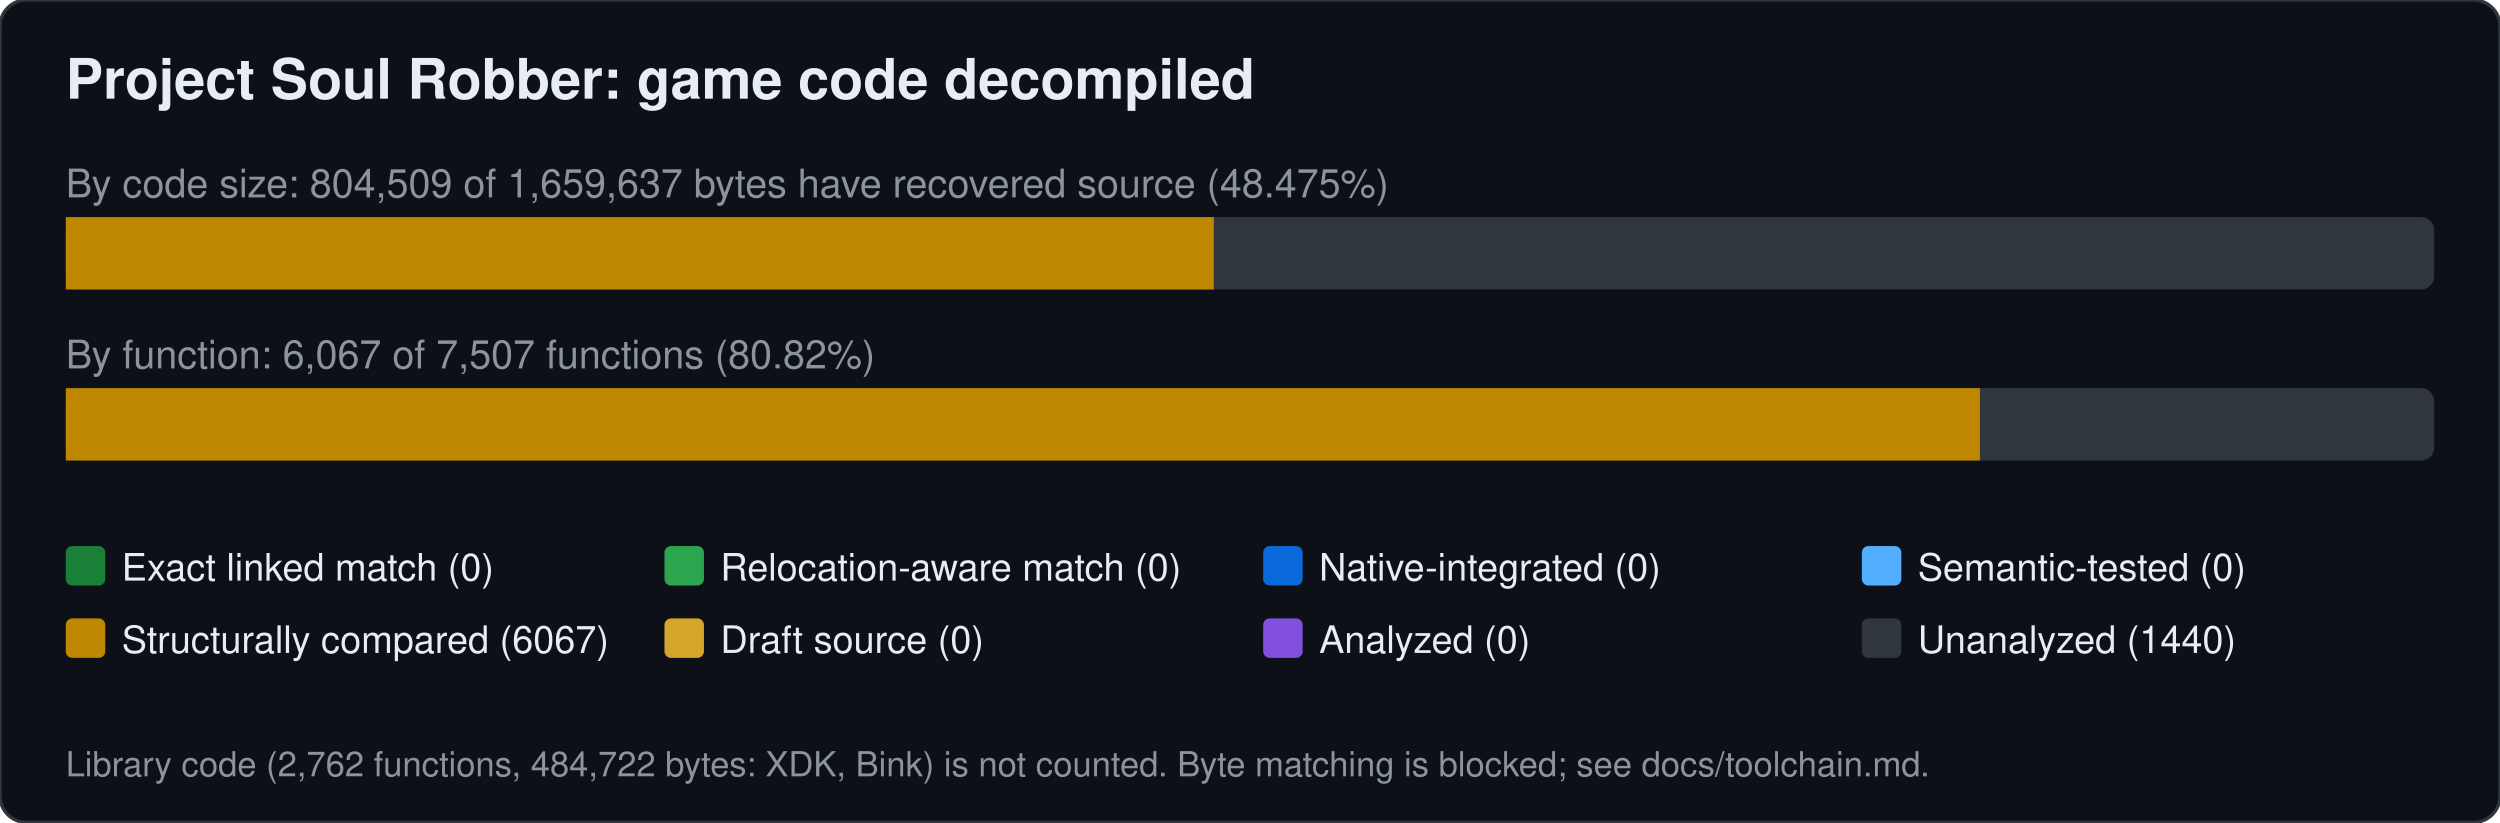
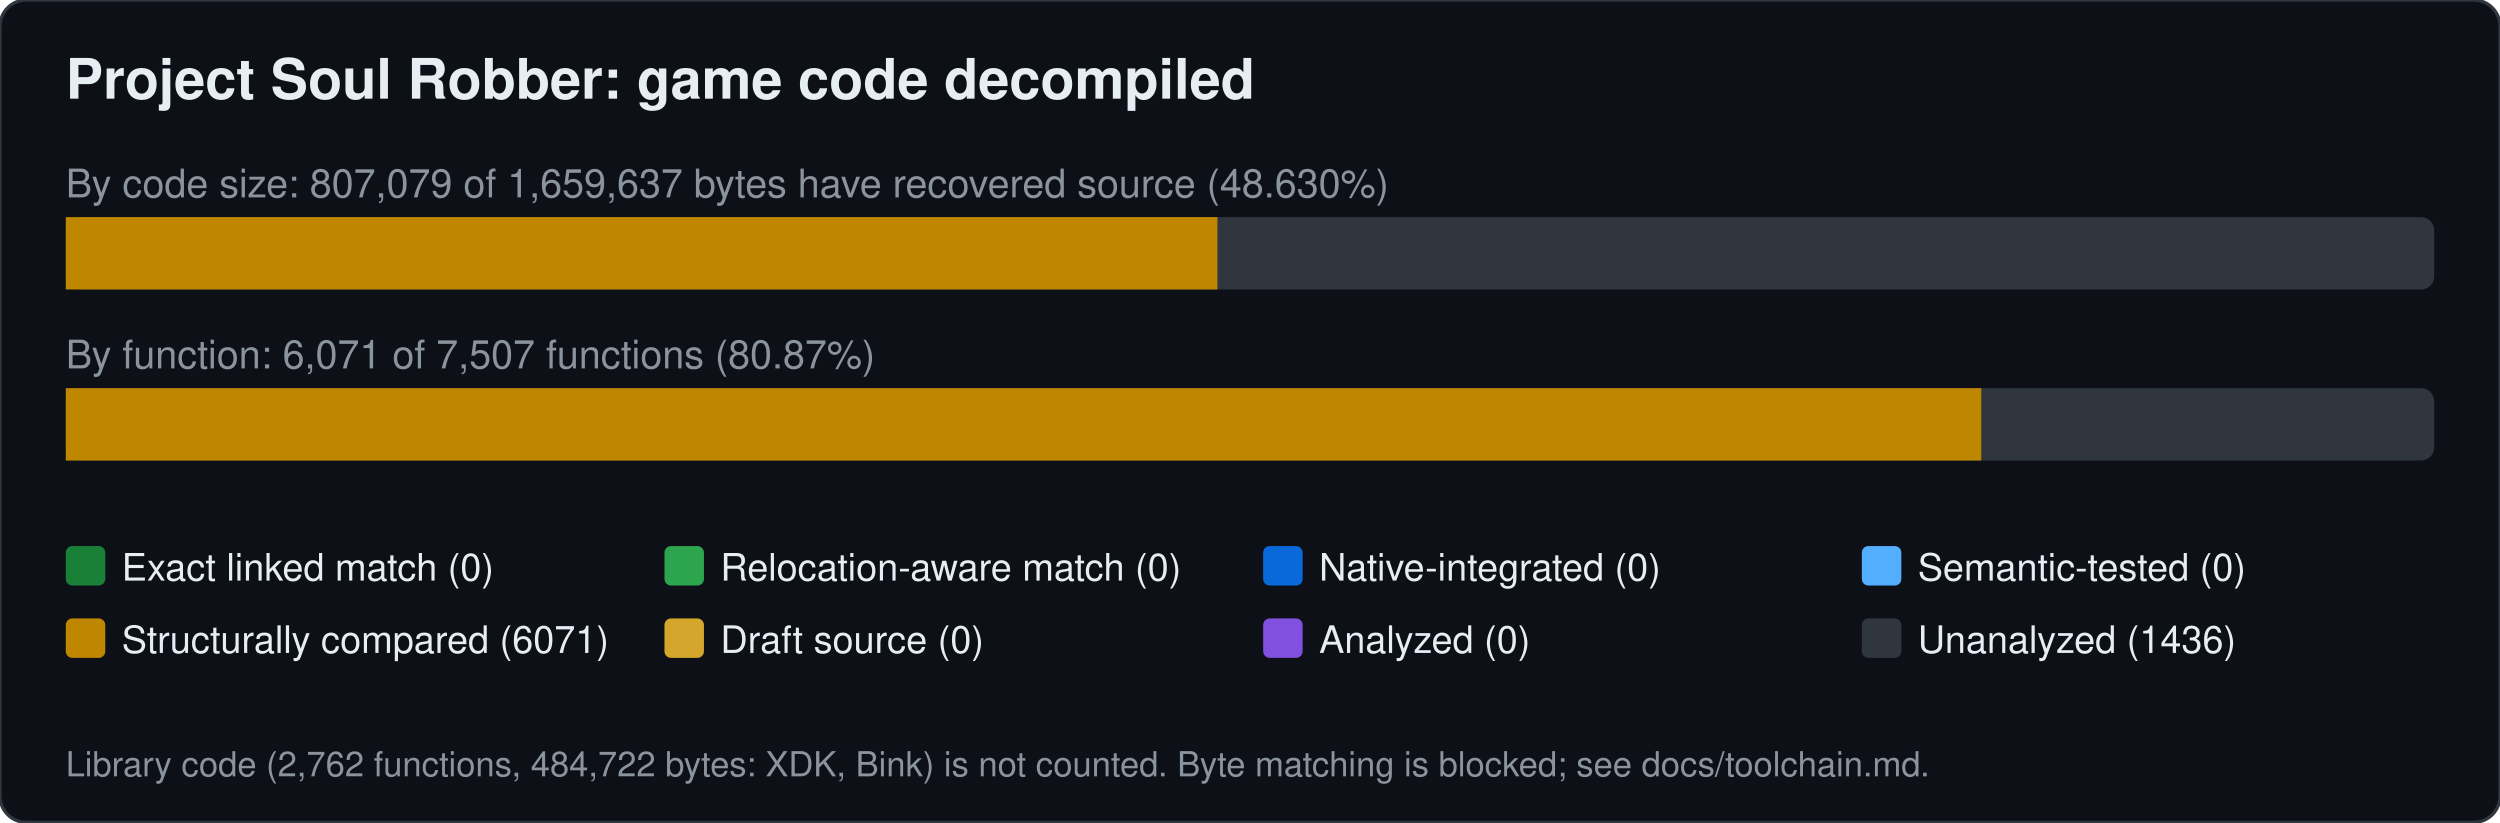
<svg xmlns="http://www.w3.org/2000/svg" width="760" height="250" viewBox="0 0 760 250" font-family="Segoe UI,Helvetica,Arial,sans-serif">
  <rect width="760" height="250" rx="8" fill="#0d1117" stroke="#30363d" />
  <text x="20" y="30" font-size="17" font-weight="600" fill="#e6edf3">Project Soul Robber: game code decompiled</text>
-   <text x="20" y="60" font-size="12" fill="#8b949e">By code size: 804,509 of 1,659,637 bytes have recovered source (48.475%)</text>
+   <text x="20" y="60" font-size="12" fill="#8b949e">By code size: 807,079 of 1,659,637 bytes have recovered source (48.630%)</text>
  <rect x="20" y="66" width="720" height="22" rx="4" fill="#30363d" />
-   <rect x="20.0" y="66" width="349.0" height="22" fill="#bf8700" />
-   <text x="20" y="112" font-size="12" fill="#8b949e">By function: 6,067 of 7,507 functions (80.82%)</text>
+   <rect x="20.0" y="66" width="350.1" height="22" fill="#bf8700" />
+   <text x="20" y="112" font-size="12" fill="#8b949e">By function: 6,071 of 7,507 functions (80.87%)</text>
  <rect x="20" y="118" width="720" height="22" rx="4" fill="#30363d" />
-   <rect x="20.0" y="118" width="581.9" height="22" fill="#bf8700" />
+   <rect x="20.0" y="118" width="582.3" height="22" fill="#bf8700" />
  <rect x="20" y="166" width="12" height="12" rx="2" fill="#1a7f37" />
  <text x="37" y="176.5" font-size="11.5" fill="#e6edf3">Exact linked match (0)</text>
  <rect x="202" y="166" width="12" height="12" rx="2" fill="#2da44e" />
  <text x="219" y="176.5" font-size="11.5" fill="#e6edf3">Relocation-aware match (0)</text>
  <rect x="384" y="166" width="12" height="12" rx="2" fill="#0969da" />
  <text x="401" y="176.5" font-size="11.5" fill="#e6edf3">Native-integrated (0)</text>
  <rect x="566" y="166" width="12" height="12" rx="2" fill="#54aeff" />
  <text x="583" y="176.5" font-size="11.5" fill="#e6edf3">Semantic-tested (0)</text>
  <rect x="20" y="188" width="12" height="12" rx="2" fill="#bf8700" />
-   <text x="37" y="198.5" font-size="11.5" fill="#e6edf3">Structurally compared (6067)</text>
+   <text x="37" y="198.5" font-size="11.5" fill="#e6edf3">Structurally compared (6071)</text>
  <rect x="202" y="188" width="12" height="12" rx="2" fill="#d4a72c" />
  <text x="219" y="198.5" font-size="11.5" fill="#e6edf3">Draft source (0)</text>
  <rect x="384" y="188" width="12" height="12" rx="2" fill="#8250df" />
  <text x="401" y="198.5" font-size="11.5" fill="#e6edf3">Analyzed (0)</text>
  <rect x="566" y="188" width="12" height="12" rx="2" fill="#30363d" />
-   <text x="583" y="198.5" font-size="11.5" fill="#e6edf3">Unanalyzed (1440)</text>
+   <text x="583" y="198.5" font-size="11.5" fill="#e6edf3">Unanalyzed (1436)</text>
  <text x="20" y="236" font-size="10.5" fill="#8b949e">Library code (2,762 functions, 484,722 bytes: XDK, Bink) is not counted. Byte matching is blocked; see docs/toolchain.md.</text>
</svg>
